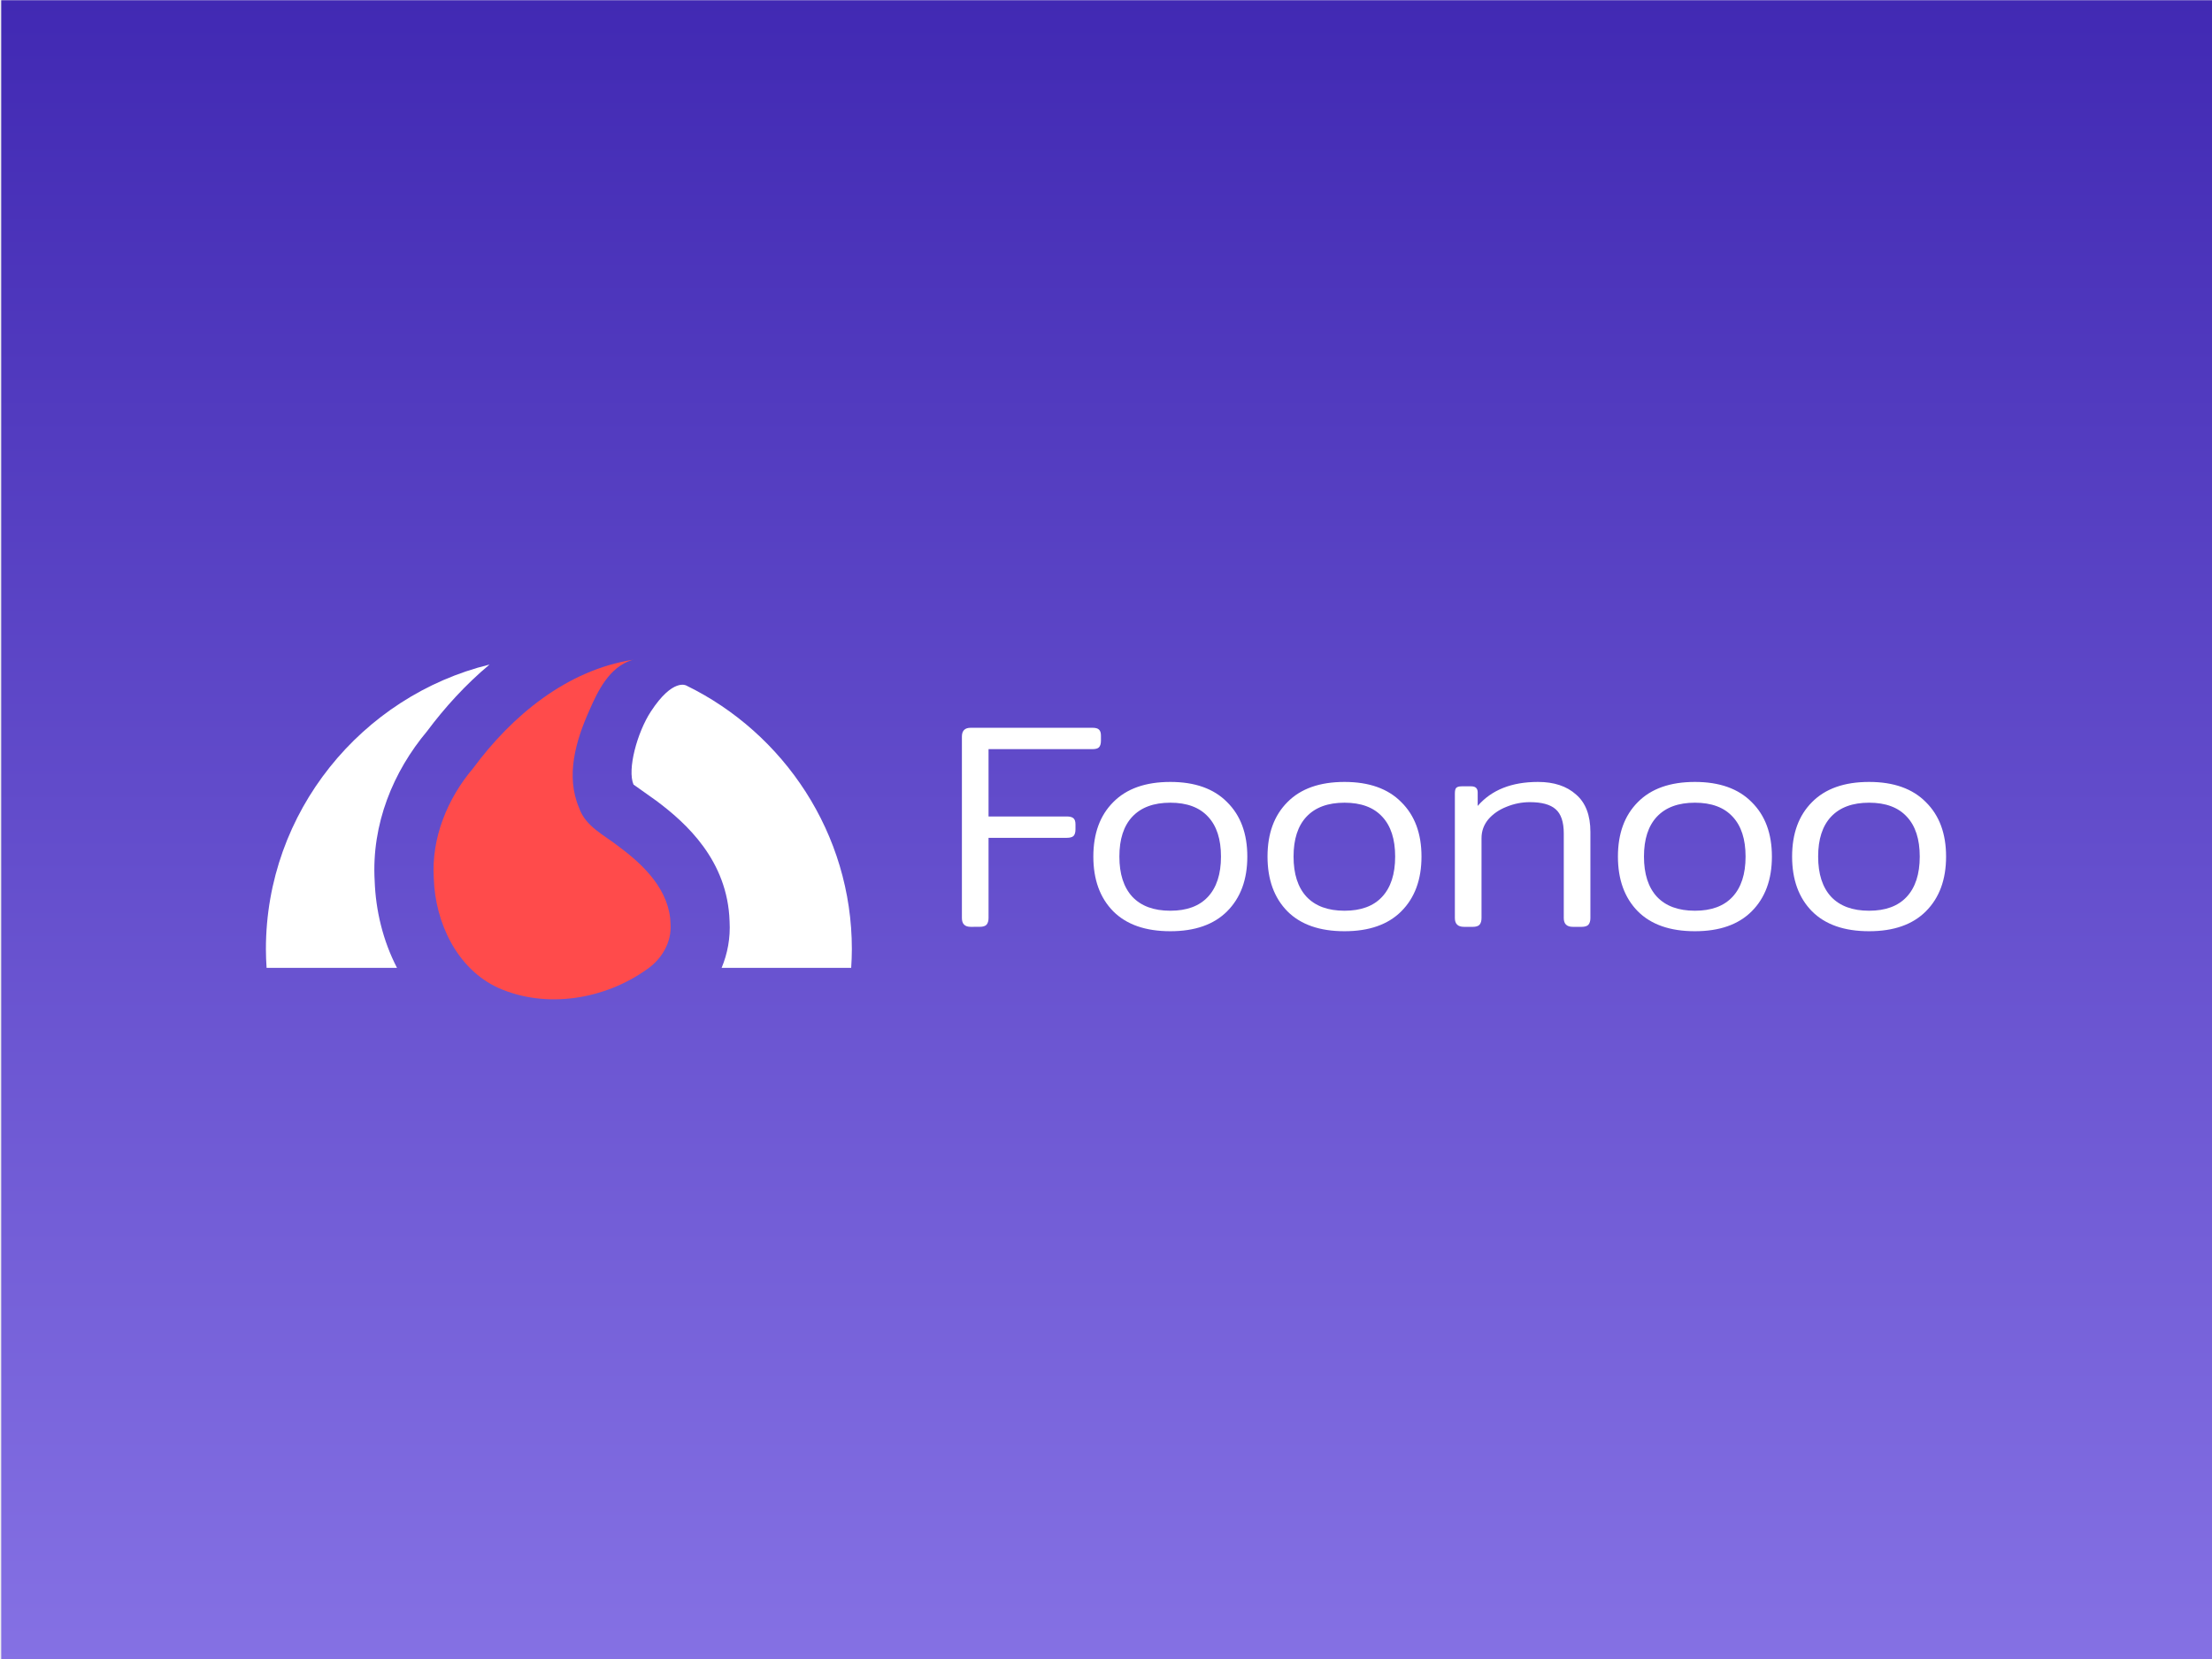
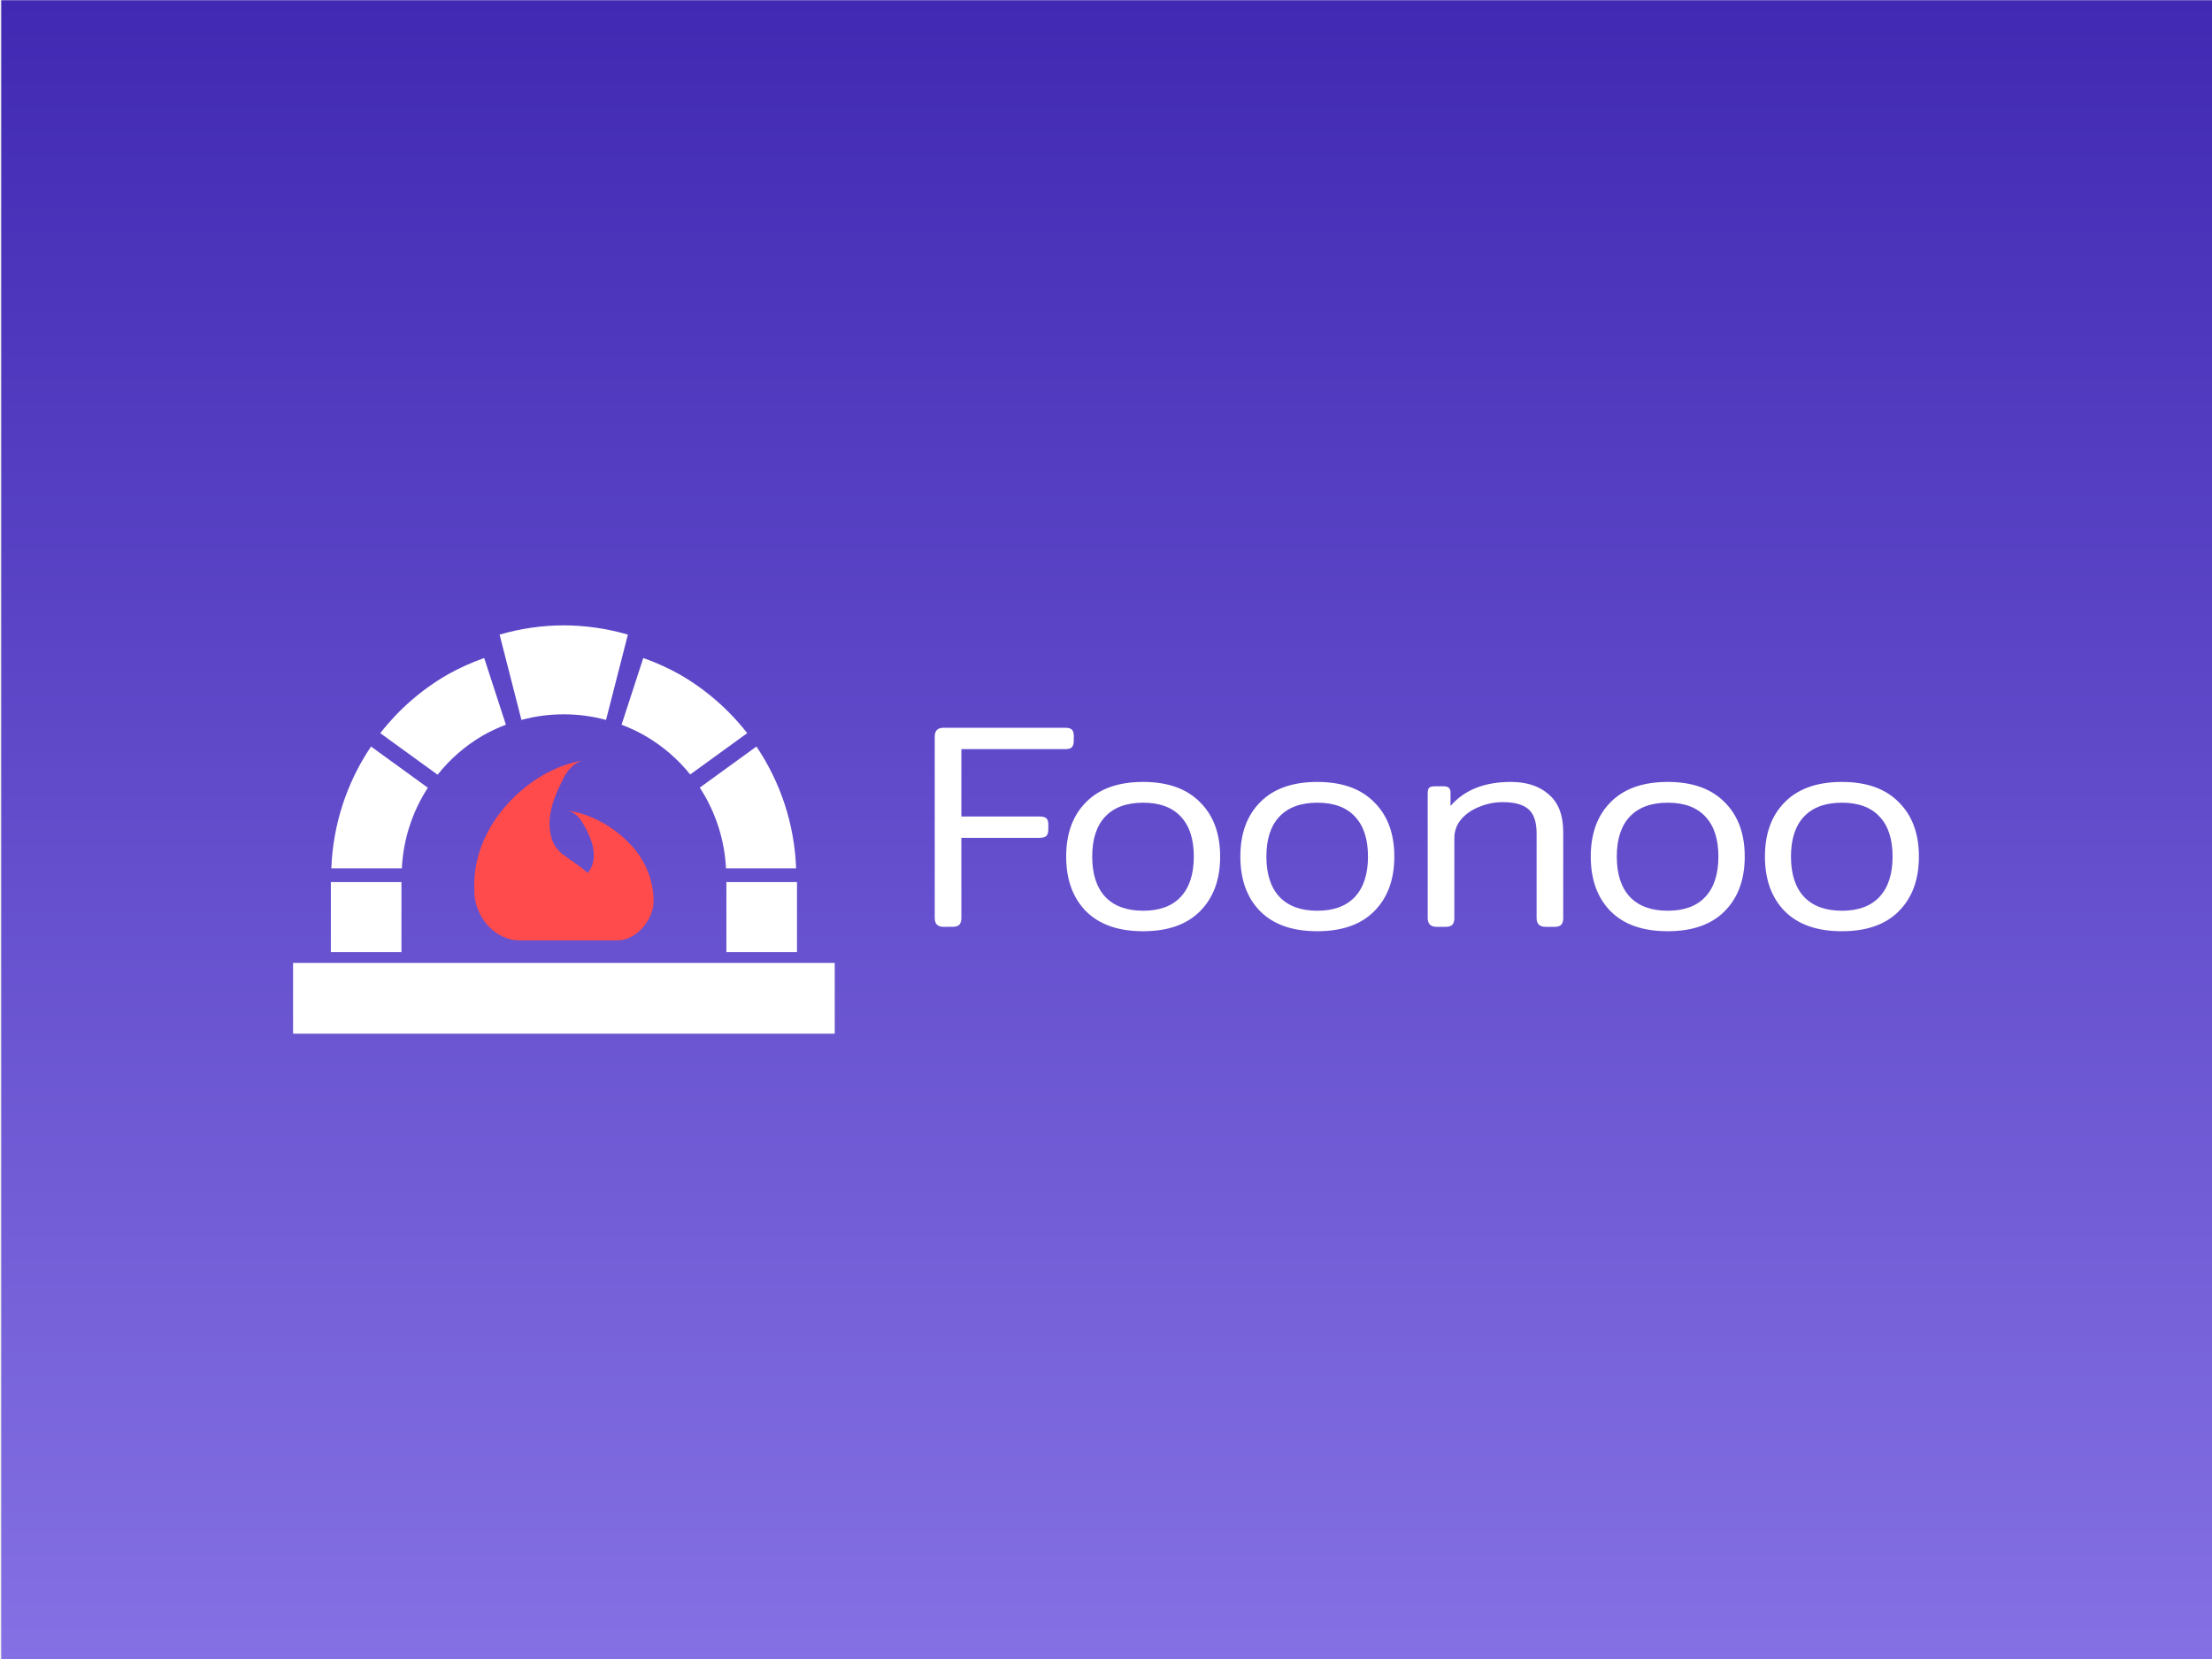
<svg xmlns="http://www.w3.org/2000/svg" xmlns:xlink="http://www.w3.org/1999/xlink" width="800" height="600" viewBox="0 0 211.667 158.75" version="1.1" id="svg1">
  <defs id="defs1">
    <linearGradient id="linearGradient4">
      <stop style="stop-color:#4129b3;stop-opacity:1;" offset="0" id="stop3" />
      <stop style="stop-color:#8571e4;stop-opacity:1;" offset="1" id="stop4" />
    </linearGradient>
-     <linearGradient id="linearGradient1">
-       <stop style="stop-color:#ebebeb;stop-opacity:1;" offset="0" id="stop1" />
-       <stop style="stop-color:#cfcfcf;stop-opacity:0;" offset="1" id="stop2" />
-     </linearGradient>
-     <linearGradient xlink:href="#linearGradient1" id="linearGradient2" x1="81.63" y1="-0.179" x2="81.63" y2="159.339" gradientUnits="userSpaceOnUse" />
    <linearGradient xlink:href="#linearGradient4" id="linearGradient2-7" x1="81.63" y1="-0.179" x2="81.63" y2="159.339" gradientUnits="userSpaceOnUse" />
  </defs>
  <g id="layer1">
-     <rect style="fill:url(#linearGradient2);stroke-width:1;stroke-linecap:round;stroke-linejoin:round;paint-order:markers stroke fill" id="rect1" width="211.696" height="158.826" x="-23.988" y="162.157" />
    <rect style="fill:url(#linearGradient2-7);stroke-width:1;stroke-linecap:round;stroke-linejoin:round;paint-order:markers stroke fill" id="rect1-2" width="211.696" height="158.826" x="0.117" y="0.022" />
-     <g id="g1" transform="translate(8.645592,10.21206)">
+     <g id="g1" transform="translate(6.045728,10.21206)">
      <g id="g4" transform="translate(-0.7045683)">
        <path style="font-weight:300;font-size:28.012px;line-height:1.25;font-family:Mitr;-inkscape-font-specification:'Mitr Light';letter-spacing:0px;word-spacing:0px;fill:#ffffff;stroke-width:0.265" d="m 84.944,78.477 q -0.84,0 -0.84,-0.84 V 60.269 q 0,-0.84 0.84,-0.84 h 11.653 q 0.448,0 0.616,0.168 0.196,0.168 0.196,0.588 v 0.476 q 0,0.448 -0.196,0.644 -0.168,0.168 -0.616,0.168 h -9.944 v 6.443 h 7.479 q 0.448,0 0.644,0.168 0.196,0.168 0.196,0.588 v 0.476 q 0,0.448 -0.196,0.644 -0.196,0.168 -0.644,0.168 h -7.479 v 7.675 q 0,0.42 -0.196,0.644 -0.196,0.196 -0.644,0.196 z m 19.104,0.42 q -3.558,0 -5.462,-1.905 -1.905,-1.933 -1.905,-5.238 0,-3.305 1.905,-5.21 1.905,-1.933 5.462,-1.933 3.53,0 5.434,1.933 1.933,1.905 1.933,5.21 0,3.305 -1.933,5.238 -1.905,1.905 -5.434,1.905 z m 0,-1.961 q 2.353,0 3.586,-1.317 1.261,-1.345 1.261,-3.866 0,-2.493 -1.233,-3.81 -1.233,-1.345 -3.614,-1.345 -2.381,0 -3.642,1.345 -1.233,1.317 -1.233,3.81 0,2.493 1.233,3.838 1.261,1.345 3.642,1.345 z m 16.667,1.961 q -3.558,0 -5.462,-1.905 -1.905,-1.933 -1.905,-5.238 0,-3.305 1.905,-5.21 1.905,-1.933 5.462,-1.933 3.53,0 5.434,1.933 1.933,1.905 1.933,5.21 0,3.305 -1.933,5.238 -1.905,1.905 -5.434,1.905 z m 0,-1.961 q 2.353,0 3.586,-1.317 1.261,-1.345 1.261,-3.866 0,-2.493 -1.233,-3.81 -1.233,-1.345 -3.614,-1.345 -2.381,0 -3.642,1.345 -1.233,1.317 -1.233,3.81 0,2.493 1.233,3.838 1.261,1.345 3.642,1.345 z m 11.429,1.541 q -0.868,0 -0.868,-0.84 V 65.731 q 0,-0.392 0.112,-0.532 0.14,-0.168 0.532,-0.168 h 0.924 q 0.616,0 0.616,0.588 v 1.289 q 1.989,-2.297 5.77,-2.297 2.297,0 3.642,1.205 1.373,1.177 1.373,3.586 v 8.236 q 0,0.42 -0.196,0.644 -0.196,0.196 -0.644,0.196 h -0.84 q -0.868,0 -0.868,-0.84 v -8.095 q 0,-1.653 -0.784,-2.325 -0.756,-0.672 -2.465,-0.672 -1.149,0 -2.241,0.448 -1.064,0.42 -1.737,1.205 -0.644,0.784 -0.644,1.793 v 7.647 q 0,0.42 -0.196,0.644 -0.196,0.196 -0.644,0.196 z m 22.102,0.42 q -3.558,0 -5.462,-1.905 -1.905,-1.933 -1.905,-5.238 0,-3.305 1.905,-5.21 1.905,-1.933 5.462,-1.933 3.53,0 5.434,1.933 1.933,1.905 1.933,5.21 0,3.305 -1.933,5.238 -1.905,1.905 -5.434,1.905 z m 0,-1.961 q 2.353,0 3.586,-1.317 1.261,-1.345 1.261,-3.866 0,-2.493 -1.233,-3.81 -1.233,-1.345 -3.614,-1.345 -2.381,0 -3.642,1.345 -1.233,1.317 -1.233,3.81 0,2.493 1.233,3.838 1.261,1.345 3.642,1.345 z m 16.667,1.961 q -3.558,0 -5.462,-1.905 -1.905,-1.933 -1.905,-5.238 0,-3.305 1.905,-5.21 1.905,-1.933 5.462,-1.933 3.53,0 5.434,1.933 1.933,1.905 1.933,5.21 0,3.305 -1.933,5.238 -1.905,1.905 -5.434,1.905 z m 0,-1.961 q 2.353,0 3.586,-1.317 1.261,-1.345 1.261,-3.866 0,-2.493 -1.233,-3.81 -1.233,-1.345 -3.614,-1.345 -2.381,0 -3.642,1.345 -1.233,1.317 -1.233,3.81 0,2.493 1.233,3.838 1.261,1.345 3.642,1.345 z" id="text1" aria-label="Foonoo" />
-         <g id="g2" transform="matrix(0.4398572,0,0,0.4398572,3.250743,27.22501)" style="stroke-width:2.273">
-           <path style="font-variation-settings:normal;opacity:1;vector-effect:none;fill:#ff4b4b;fill-opacity:1;stroke:none;stroke-width:0.602px;stroke-linecap:butt;stroke-linejoin:miter;stroke-miterlimit:4;stroke-dasharray:none;stroke-dashoffset:0;stroke-opacity:1;-inkscape-stroke:none;stop-color:#000000;stop-opacity:1" d="m 112.376,58.397 c -14.454,2.222 -26.442,12.172 -34.902,23.636 -5.605,6.601 -9.1,15.171 -8.55,23.912 0.287,9.558 5.002,19.743 14.054,23.862 10.4,4.616 23.042,2.515 32.189,-3.958 3.285,-2.198 5.557,-5.927 5.263,-9.969 -0.162,-7.235 -5.719,-12.742 -11.18,-16.764 -3.164,-2.534 -7.312,-4.368 -8.715,-8.487 -2.962,-6.926 -0.718,-14.6 2.205,-21.129 1.895,-4.379 4.382,-9.464 9.269,-11.014 l 0.367,-0.09 z" id="path1" />
-           <path id="path2" style="color:#000000;fill:#ffffff;fill-opacity:1;stroke-width:2.273;stroke-linecap:round;stroke-linejoin:round;-inkscape-stroke:none;paint-order:markers stroke fill" d="m 81.052,59.458 c -27.815,6.834 -48.648,32.072 -48.648,61.901 0,1.374 0.06,2.735 0.147,4.088 H 60.925 c -3.087,-5.941 -4.636,-12.557 -4.858,-18.882 -0.73,-12.478 4.09,-23.878 11.381,-32.58 3.839,-5.146 8.378,-10.154 13.604,-14.528 z m 42.803,4.563 c 0,0 -2.895,-1.708 -7.709,5.664 -2.975,4.556 -5.169,12.61 -3.77,15.881 l 4.917,3.493 0.007,0.005 c 6.547,4.877 15.542,13.011 15.975,26.233 0.211,3.672 -0.457,7.088 -1.735,10.151 h 28.189 c 0.087,-1.354 0.147,-2.714 0.147,-4.088 0,-25.108 -14.76,-46.97 -36.02,-57.338 z" />
+         <g id="g2" transform="translate(1.072202,1.691224)">
+           <g id="g9" transform="matrix(0.5183103,0,0,0.5183103,18.27769,43.23373)" style="fill:#ffffff;fill-opacity:1">
+             <path style="fill:#ffffff;fill-opacity:1;stroke-width:0.265" d="m 92.017,31.446 -10.461,7.585 a 30,30 0 0 1 4.841,14.9 H 99.341 A 43,43 0 0 0 92.017,31.446 Z" id="path8" />
+             <path style="fill:#ffffff;fill-opacity:1;stroke-width:0.265" d="M 20.861,31.446 A 43,43 0 0 0 13.537,53.931 H 26.551 A 30,30 0 0 1 31.351,39.052 Z" id="path7" />
+             <path style="fill:#ffffff;fill-opacity:1;stroke-width:0.265" d="m 71.125,15.104 -4.01,12.313 a 30,30 0 0 1 4.324,2.033 30,30 0 0 1 8.352,7.154 L 90.31,28.977 A 43,43 0 0 0 77.939,18.192 43,43 0 0 0 71.125,15.104 Z" id="path6" />
+             <path style="fill:#ffffff;fill-opacity:1;stroke-width:0.265" d="m 41.753,15.104 a 43,43 0 0 0 -6.814,3.088 43,43 0 0 0 -12.371,10.785 l 10.583,7.674 a 30,30 0 0 1 8.288,-7.201 30,30 0 0 1 4.324,-2.033 z" id="path5" />
+             <path style="fill:#ffffff;fill-opacity:1;stroke-width:0.265" d="m 56.439,9.071 c -4.008,0.014 -7.995,0.589 -11.844,1.708 l 4.035,15.754 c 5.115,-1.379 10.504,-1.379 15.619,0 L 68.284,10.779 C 64.434,9.661 60.447,9.086 56.439,9.071 Z" id="path1" />
+             <path style="fill:#ffffff;fill-opacity:1;stroke:#ff1f1f;stroke-dasharray:none;stroke-opacity:1" d="m 13.439,12.431 v 0" id="path4-58" />
+             <rect style="fill:#ffffff;fill-opacity:1;stroke-width:0.262" id="rect8" width="13.033" height="12.935" x="13.444" y="56.469" />
+             <rect style="fill:#ffffff;fill-opacity:1;stroke-width:0.262" id="rect8-2" width="13.033" height="12.935" x="86.469" y="56.469" />
+           </g>
+           <rect style="fill:#ffffff;fill-opacity:1;stroke-width:0.139" id="rect9" width="51.831" height="6.772" x="21.631" y="80.236" />
+           <path id="path1-7" style="font-variation-settings:normal;vector-effect:none;fill:#ff4b4b;fill-opacity:1;stroke:none;stroke-width:0.064px;stroke-linecap:butt;stroke-linejoin:miter;stroke-miterlimit:4;stroke-dasharray:none;stroke-dashoffset:0;stroke-opacity:1;-inkscape-stroke:none;stop-color:#000000" d="m 49.358,60.869 c -3.208,0.541 -6.033,2.56 -7.995,5.102 -1.565,2.074 -2.513,4.654 -2.387,7.271 -0.058,2.476 1.902,4.838 4.307,4.838 2.405,0 7.694,0 9.421,0 1.727,0 3.398,-1.902 3.425,-3.701 0.027,-1.798 -0.654,-3.667 -1.898,-5.13 -1.559,-1.794 -3.806,-3.218 -6.356,-3.6 0.64,0.134 1.094,0.603 1.405,1.09 0.703,1.2 1.381,2.567 1.031,3.944 -0.076,0.351 -0.253,0.673 -0.502,0.945 -0.632,-0.612 -1.417,-1.068 -2.117,-1.599 -0.721,-0.455 -1.24,-1.183 -1.401,-2.025 -0.44,-1.953 0.413,-3.89 1.297,-5.591 0.392,-0.69 0.963,-1.355 1.768,-1.545 z" />
        </g>
      </g>
    </g>
  </g>
</svg>
